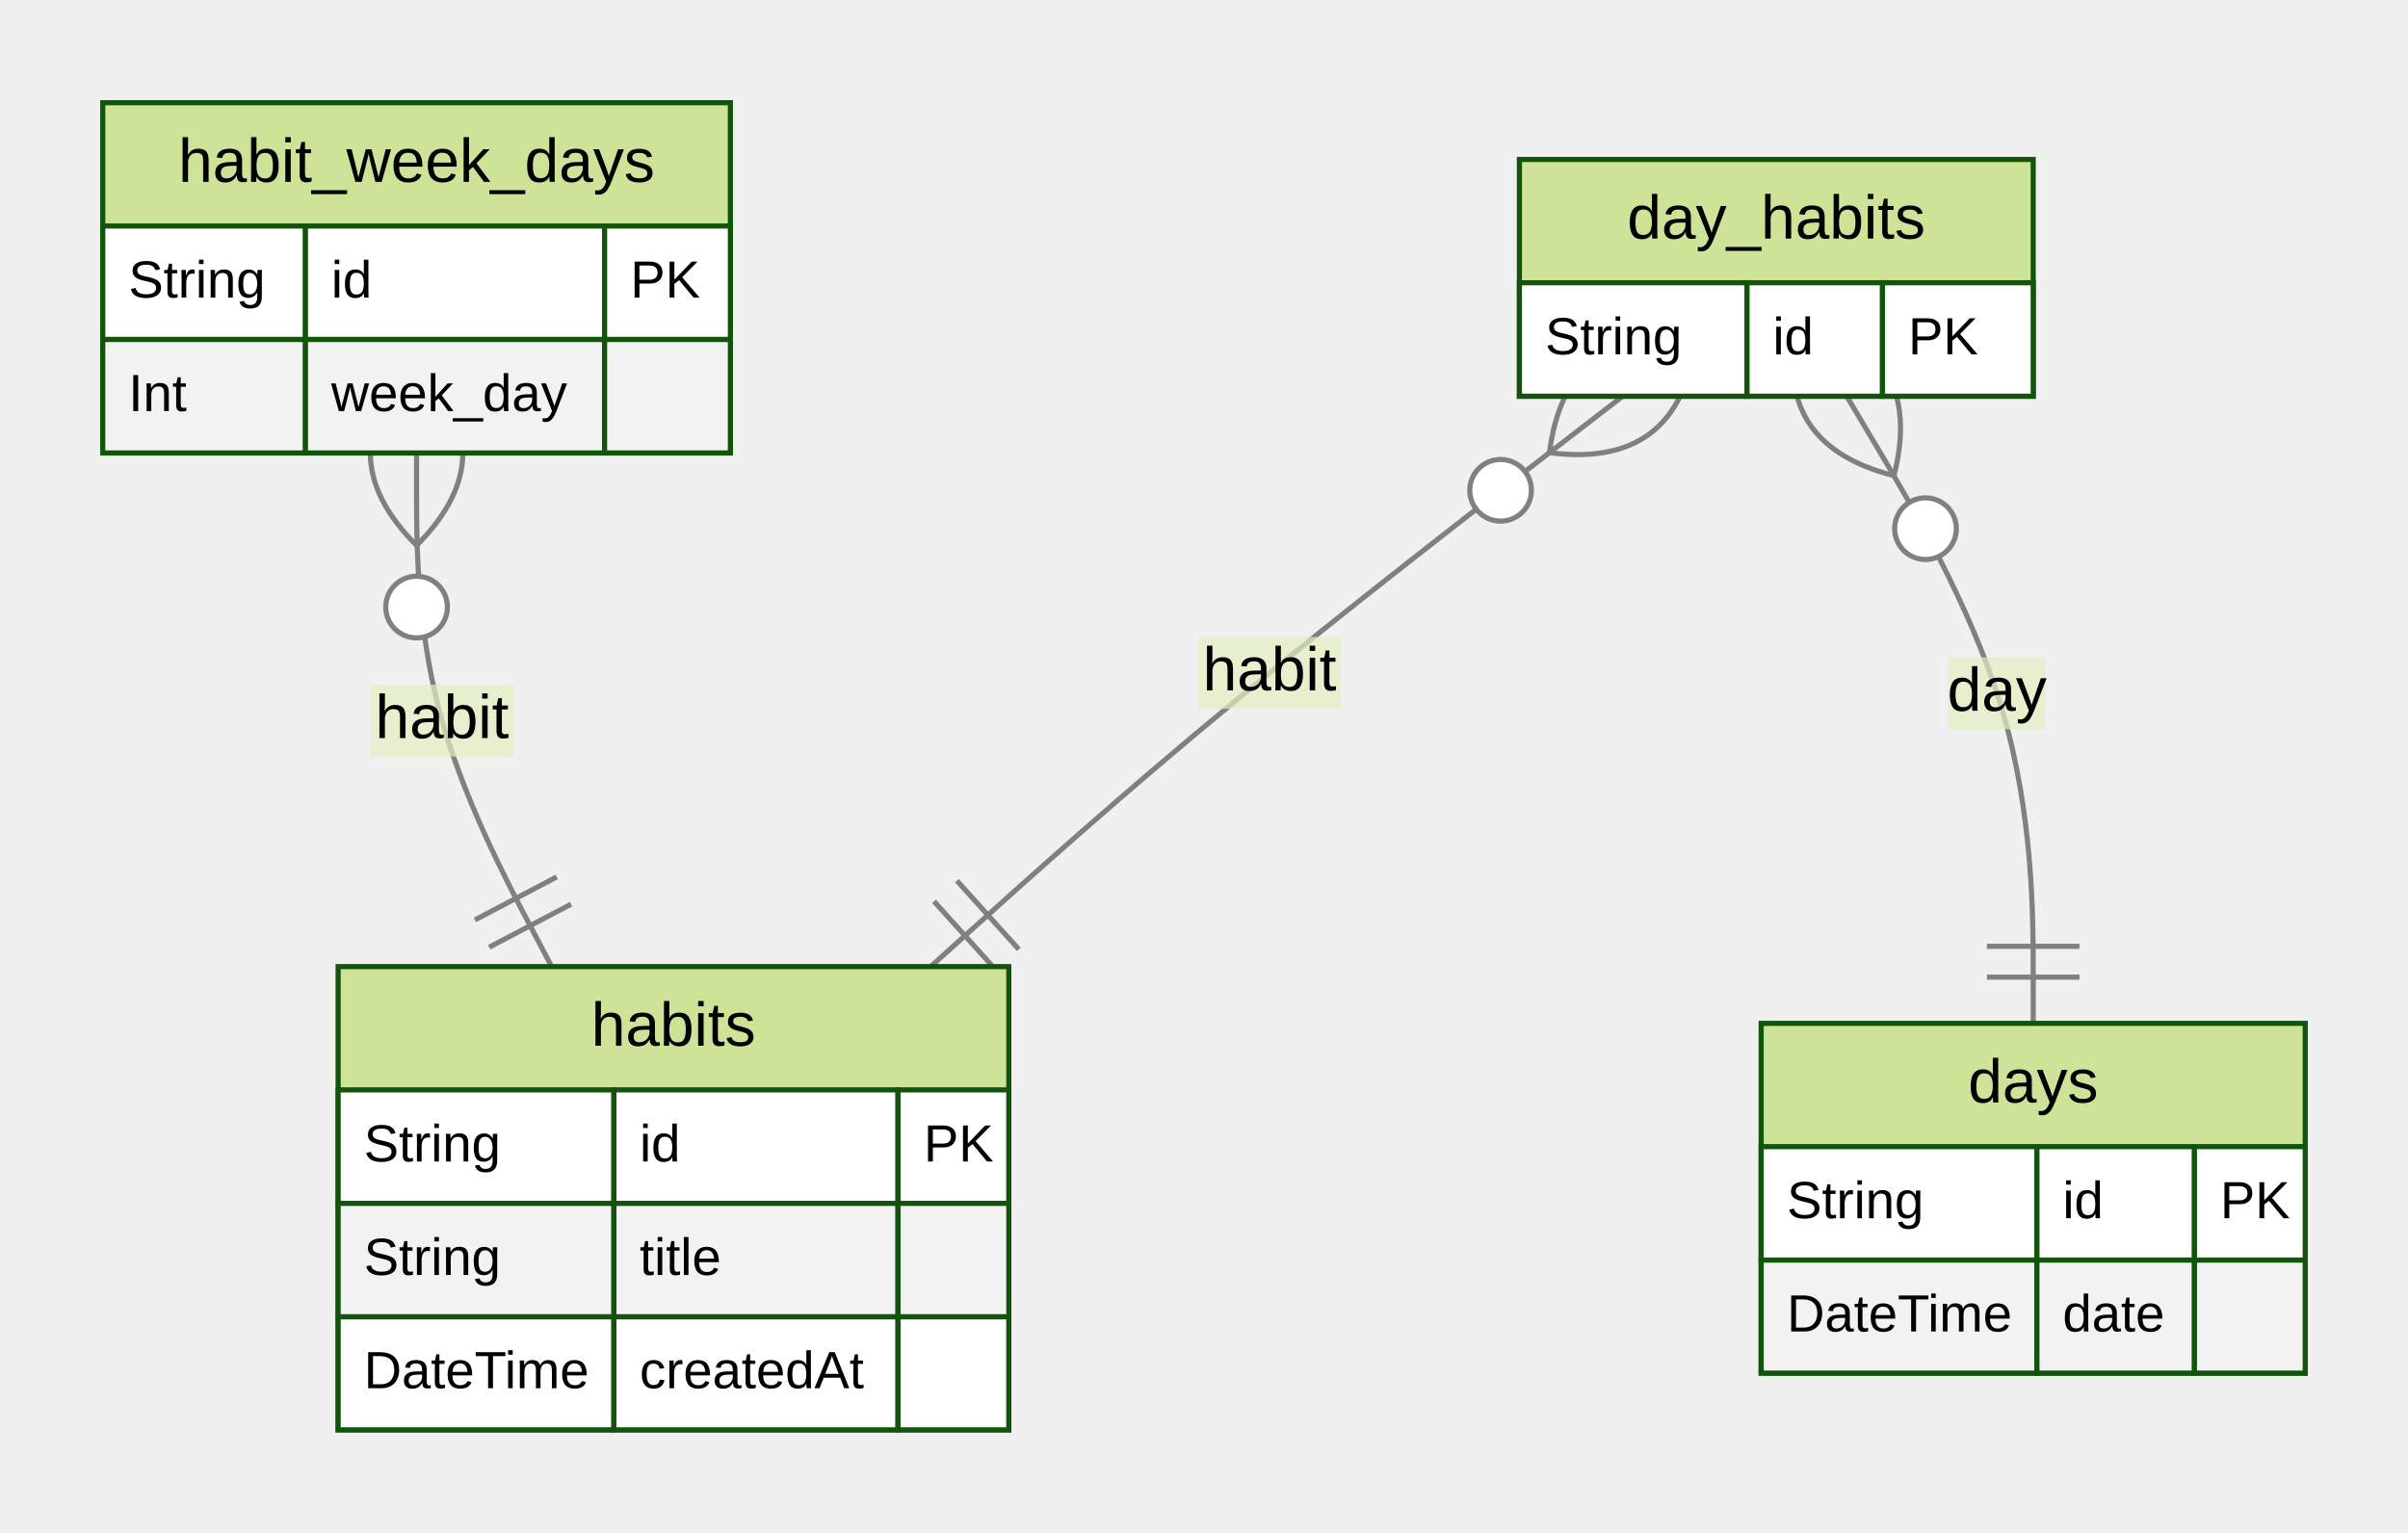
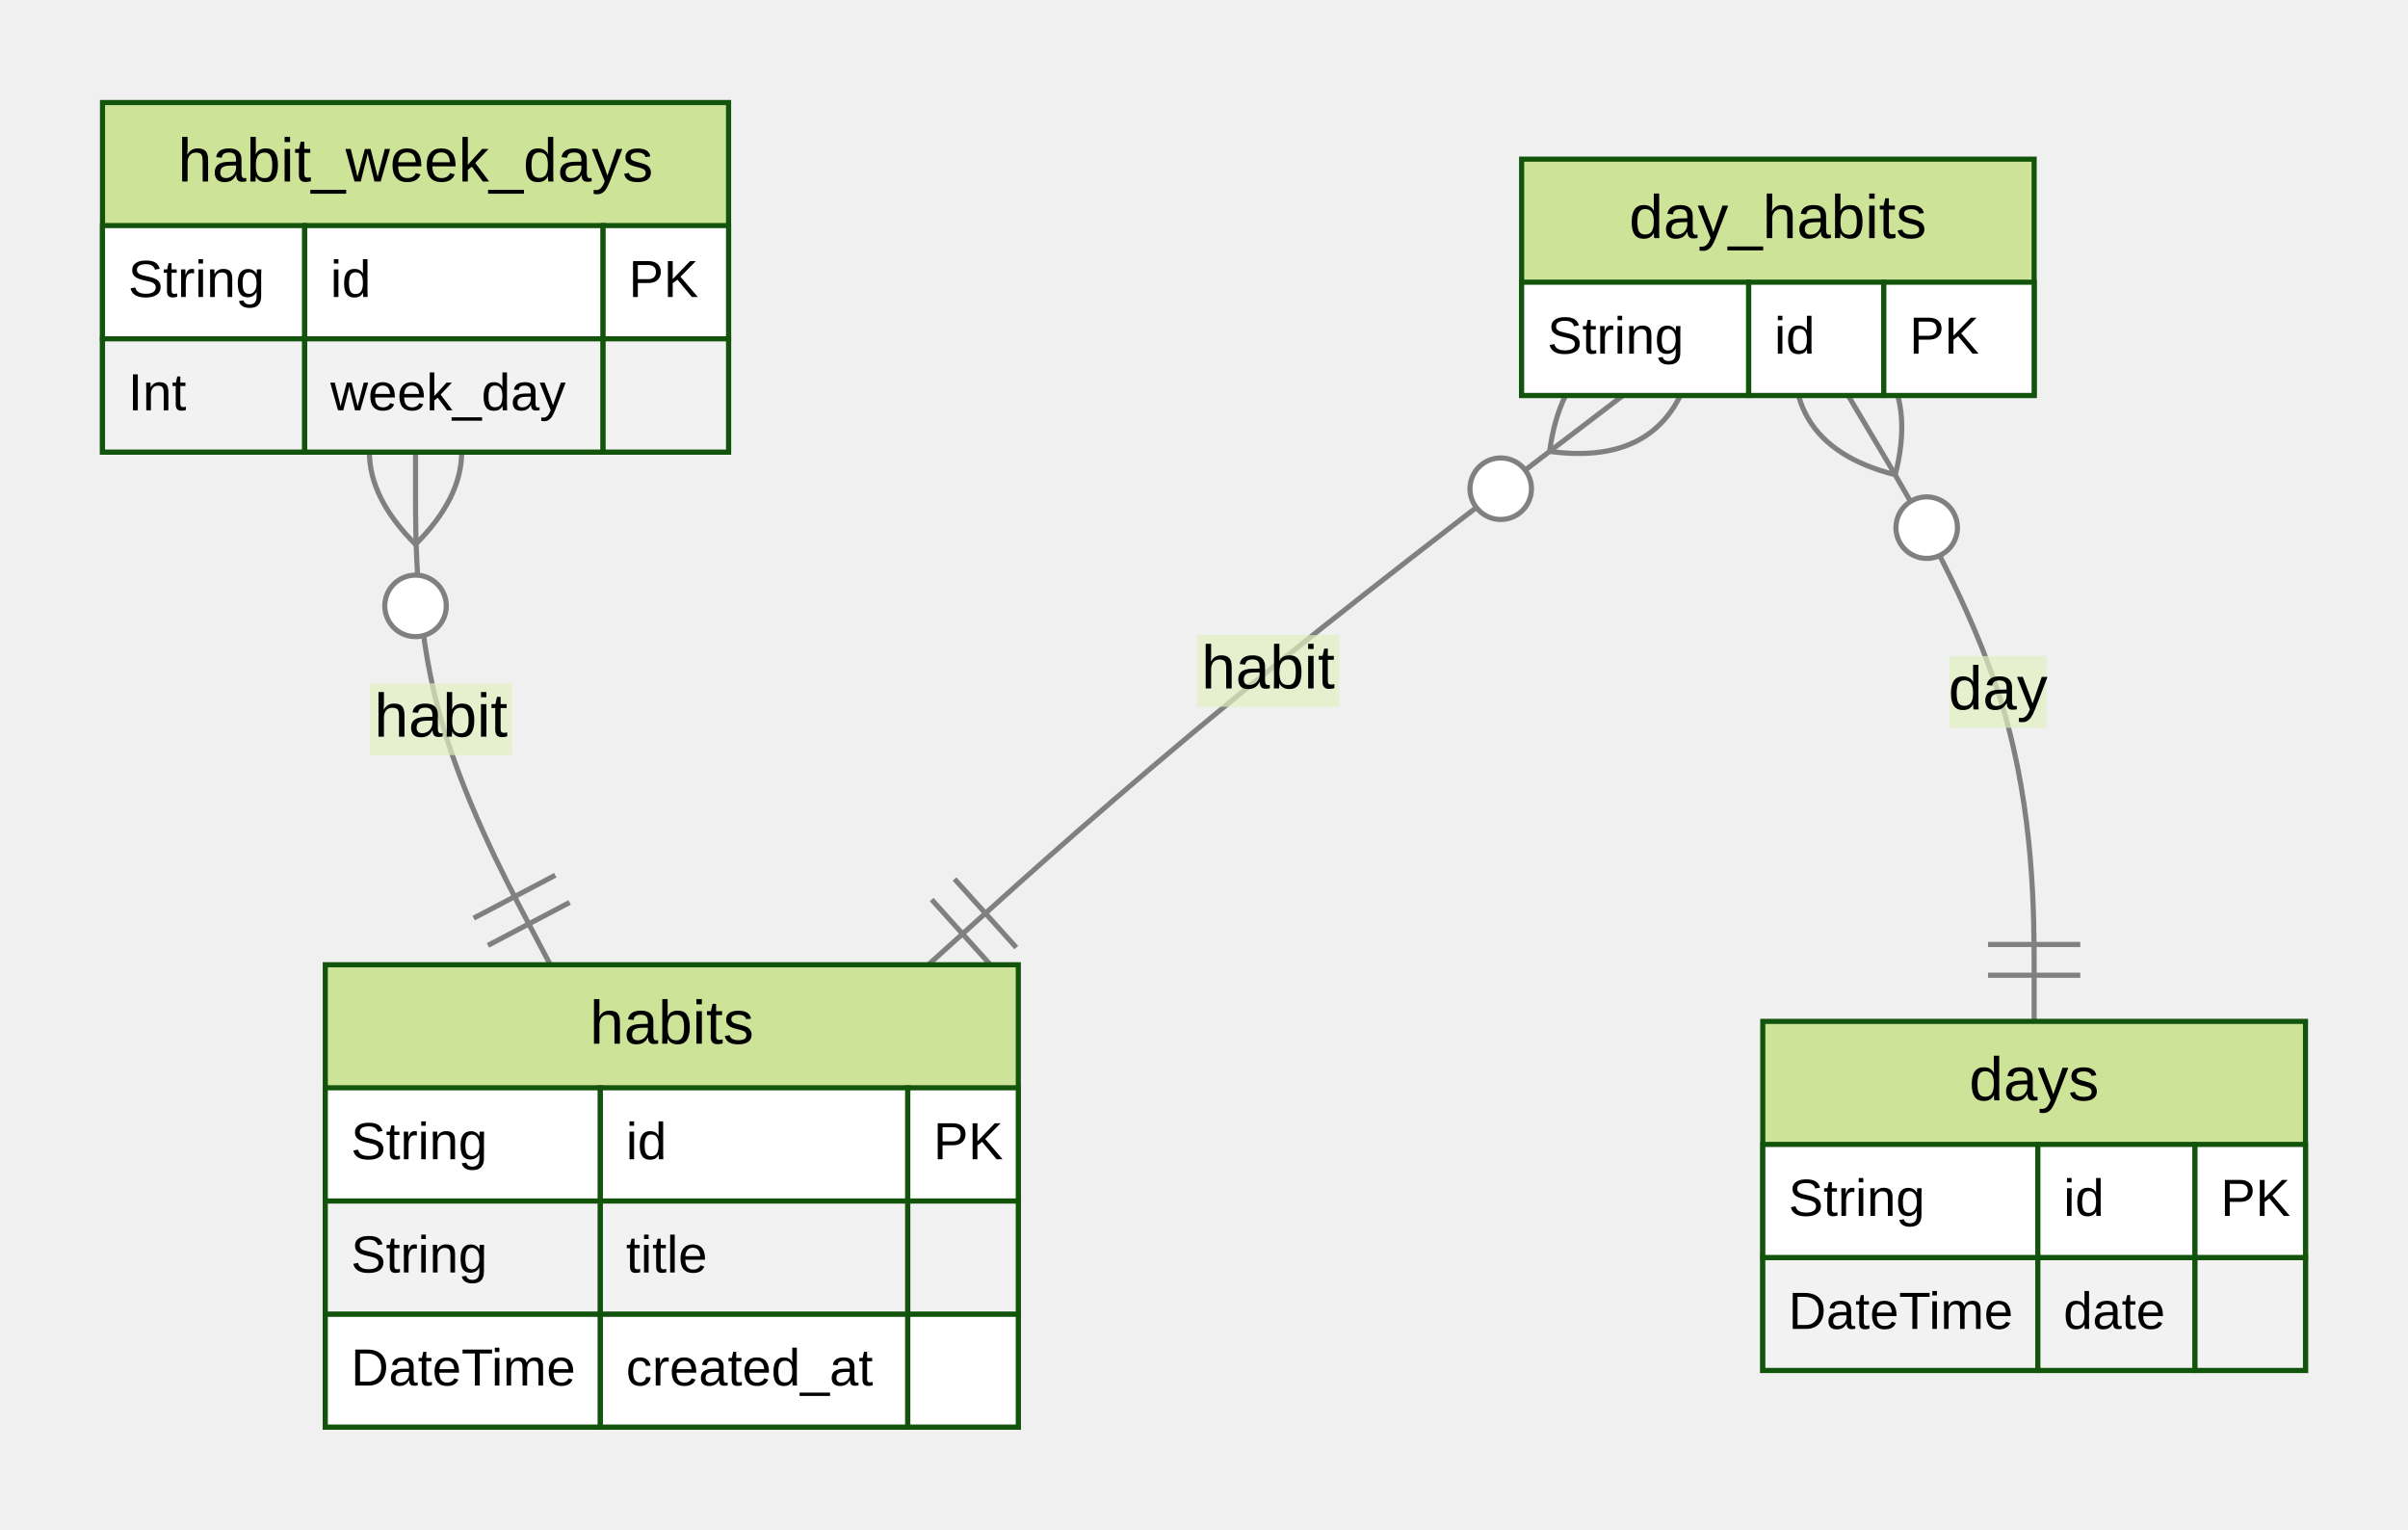
- <svg xmlns="http://www.w3.org/2000/svg" aria-roledescription="er" viewBox="0 0 468.668 298.367" style="max-width: 468.668px; background-color: white;" width="100%" id="mermaid-0">
+ <svg xmlns="http://www.w3.org/2000/svg" aria-roledescription="er" viewBox="0 0 469.84 298.367" style="max-width: 469.84px; background-color: white;" width="100%" id="mermaid-0">
  <style>#mermaid-0{font-family:"trebuchet ms",verdana,arial,sans-serif;font-size:16px;fill:#000000;}#mermaid-0 .error-icon{fill:#552222;}#mermaid-0 .error-text{fill:#552222;stroke:#552222;}#mermaid-0 .edge-thickness-normal{stroke-width:2px;}#mermaid-0 .edge-thickness-thick{stroke-width:3.5px;}#mermaid-0 .edge-pattern-solid{stroke-dasharray:0;}#mermaid-0 .edge-pattern-dashed{stroke-dasharray:3;}#mermaid-0 .edge-pattern-dotted{stroke-dasharray:2;}#mermaid-0 .marker{fill:#000000;stroke:#000000;}#mermaid-0 .marker.cross{stroke:#000000;}#mermaid-0 svg{font-family:"trebuchet ms",verdana,arial,sans-serif;font-size:16px;}#mermaid-0 .entityBox{fill:#cde498;stroke:#13540c;}#mermaid-0 .attributeBoxOdd{fill:#ffffff;stroke:#13540c;}#mermaid-0 .attributeBoxEven{fill:#f2f2f2;stroke:#13540c;}#mermaid-0 .relationshipLabelBox{fill:hsl(78.158, 58.462%, 84.51%);opacity:0.7;background-color:hsl(78.158, 58.462%, 84.51%);}#mermaid-0 .relationshipLabelBox rect{opacity:0.5;}#mermaid-0 .relationshipLine{stroke:#000000;}#mermaid-0 .entityTitleText{text-anchor:middle;font-size:18px;fill:#000000;}#mermaid-0 :root{--mermaid-font-family:"trebuchet ms",verdana,arial,sans-serif;}</style>
  <g />
  <defs>
    <marker orient="auto" markerHeight="18" markerWidth="18" refY="9" refX="0" id="ONLY_ONE_START">
      <path d="M9,0 L9,18 M15,0 L15,18" fill="none" stroke="gray" />
    </marker>
  </defs>
  <defs>
    <marker orient="auto" markerHeight="18" markerWidth="18" refY="9" refX="18" id="ONLY_ONE_END">
      <path d="M3,0 L3,18 M9,0 L9,18" fill="none" stroke="gray" />
    </marker>
  </defs>
  <defs>
    <marker orient="auto" markerHeight="18" markerWidth="30" refY="9" refX="0" id="ZERO_OR_ONE_START">
      <circle r="6" cy="9" cx="21" fill="white" stroke="gray" />
      <path d="M9,0 L9,18" fill="none" stroke="gray" />
    </marker>
  </defs>
  <defs>
    <marker orient="auto" markerHeight="18" markerWidth="30" refY="9" refX="30" id="ZERO_OR_ONE_END">
      <circle r="6" cy="9" cx="9" fill="white" stroke="gray" />
      <path d="M21,0 L21,18" fill="none" stroke="gray" />
    </marker>
  </defs>
  <defs>
    <marker orient="auto" markerHeight="36" markerWidth="45" refY="18" refX="18" id="ONE_OR_MORE_START">
      <path d="M0,18 Q 18,0 36,18 Q 18,36 0,18 M42,9 L42,27" fill="none" stroke="gray" />
    </marker>
  </defs>
  <defs>
    <marker orient="auto" markerHeight="36" markerWidth="45" refY="18" refX="27" id="ONE_OR_MORE_END">
      <path d="M3,9 L3,27 M9,18 Q27,0 45,18 Q27,36 9,18" fill="none" stroke="gray" />
    </marker>
  </defs>
  <defs>
    <marker orient="auto" markerHeight="36" markerWidth="57" refY="18" refX="18" id="ZERO_OR_MORE_START">
      <circle r="6" cy="18" cx="48" fill="white" stroke="gray" />
      <path d="M0,18 Q18,0 36,18 Q18,36 0,18" fill="none" stroke="gray" />
    </marker>
  </defs>
  <defs>
    <marker orient="auto" markerHeight="36" markerWidth="57" refY="18" refX="39" id="ZERO_OR_MORE_END">
      <circle r="6" cy="18" cx="9" fill="white" stroke="gray" />
      <path d="M21,18 Q39,0 57,18 Q39,36 21,18" fill="none" stroke="gray" />
    </marker>
  </defs>
  <path style="stroke: gray; fill: none;" marker-start="url(#ZERO_OR_MORE_START)" marker-end="url(#ONLY_ONE_END)" d="M81.078,88.184L81.078,96.517C81.078,104.85,81.078,121.517,85.46,138.184C89.842,154.85,98.605,171.517,102.987,179.85L107.369,188.184" class="er relationshipLine" />
-   <path style="stroke: gray; fill: none;" marker-start="url(#ZERO_OR_MORE_START)" marker-end="url(#ONLY_ONE_END)" d="M359.425,77.138L365.475,87.312C371.525,97.486,383.624,117.835,389.673,138.184C395.723,158.532,395.723,178.881,395.723,189.055L395.723,199.229" class="er relationshipLine" />
-   <path style="stroke: gray; fill: none;" marker-start="url(#ZERO_OR_MORE_START)" marker-end="url(#ONLY_ONE_END)" d="M315.822,77.138L302.621,87.312C289.42,97.486,263.019,117.835,240.569,136.343C218.119,154.85,199.622,171.517,190.373,179.85L181.124,188.184" class="er relationshipLine" />
-   <g transform="translate(65.8125,188.1836 )" id="entity-habits-8787f9ea-f432-4605-98ef-acb492b6e730">
-     <rect height="90.184" width="130.531" y="0" x="0" class="er entityBox" />
-     <text style="dominant-baseline: middle; text-anchor: middle; font-size: 12px;" transform="translate(65.26562,12)" y="0" x="0" id="text-entity-habits-8787f9ea-f432-4605-98ef-acb492b6e730" class="er entityLabel">habits</text>
+   <path style="stroke: gray; fill: none;" marker-start="url(#ZERO_OR_MORE_START)" marker-end="url(#ONLY_ONE_END)" d="M360.597,77.138L366.647,87.312C372.696,97.486,384.795,117.835,390.845,138.184C396.895,158.532,396.895,178.881,396.895,189.055L396.895,199.229" class="er relationshipLine" />
+   <path style="stroke: gray; fill: none;" marker-start="url(#ZERO_OR_MORE_START)" marker-end="url(#ONLY_ONE_END)" d="M316.672,77.138L303.33,87.312C289.987,97.486,263.302,117.835,240.711,136.343C218.119,154.85,199.622,171.517,190.373,179.85L181.124,188.184" class="er relationshipLine" />
+   <g transform="translate(63.46875,188.1836 )" id="entity-habits-a368e964-0e5d-40b6-9a9e-c978f6507fb7">
+     <rect height="90.184" width="135.219" y="0" x="0" class="er entityBox" />
+     <text style="dominant-baseline: middle; text-anchor: middle; font-size: 12px;" transform="translate(67.60938,12)" y="0" x="0" id="text-entity-habits-a368e964-0e5d-40b6-9a9e-c978f6507fb7" class="er entityLabel">habits</text>
    <rect height="22.092" width="53.672" y="24" x="0" class="er attributeBoxOdd" />
-     <text style="dominant-baseline: middle; font-size: 10.2px;" transform="translate(5,35.0459)" y="0" x="0" id="text-entity-habits-8787f9ea-f432-4605-98ef-acb492b6e730-attr-1-type" class="er entityLabel">String</text>
-     <rect height="22.092" width="55.297" y="24" x="53.672" class="er attributeBoxOdd" />
-     <text style="dominant-baseline: middle; font-size: 10.2px;" transform="translate(58.67188,35.0459)" y="0" x="0" id="text-entity-habits-8787f9ea-f432-4605-98ef-acb492b6e730-attr-1-name" class="er entityLabel">id</text>
-     <rect height="22.092" width="21.562" y="24" x="108.969" class="er attributeBoxOdd" />
-     <text style="dominant-baseline: middle; font-size: 10.2px;" transform="translate(113.9688,35.0459)" y="0" x="0" id="text-entity-habits-8787f9ea-f432-4605-98ef-acb492b6e730-attr-1-key" class="er entityLabel">PK</text>
+     <text style="dominant-baseline: middle; font-size: 10.2px;" transform="translate(5,35.0459)" y="0" x="0" id="text-entity-habits-a368e964-0e5d-40b6-9a9e-c978f6507fb7-attr-1-type" class="er entityLabel">String</text>
+     <rect height="22.092" width="59.984" y="24" x="53.672" class="er attributeBoxOdd" />
+     <text style="dominant-baseline: middle; font-size: 10.2px;" transform="translate(58.67188,35.0459)" y="0" x="0" id="text-entity-habits-a368e964-0e5d-40b6-9a9e-c978f6507fb7-attr-1-name" class="er entityLabel">id</text>
+     <rect height="22.092" width="21.562" y="24" x="113.656" class="er attributeBoxOdd" />
+     <text style="dominant-baseline: middle; font-size: 10.2px;" transform="translate(118.6562,35.0459)" y="0" x="0" id="text-entity-habits-a368e964-0e5d-40b6-9a9e-c978f6507fb7-attr-1-key" class="er entityLabel">PK</text>
    <rect height="22.092" width="53.672" y="46.092" x="0" class="er attributeBoxEven" />
-     <text style="dominant-baseline: middle; font-size: 10.2px;" transform="translate(5,57.1377)" y="0" x="0" id="text-entity-habits-8787f9ea-f432-4605-98ef-acb492b6e730-attr-2-type" class="er entityLabel">String</text>
-     <rect height="22.092" width="55.297" y="46.092" x="53.672" class="er attributeBoxEven" />
-     <text style="dominant-baseline: middle; font-size: 10.2px;" transform="translate(58.67188,57.1377)" y="0" x="0" id="text-entity-habits-8787f9ea-f432-4605-98ef-acb492b6e730-attr-2-name" class="er entityLabel">title</text>
-     <rect height="22.092" width="21.562" y="46.092" x="108.969" class="er attributeBoxEven" />
-     <text style="dominant-baseline: middle; font-size: 10.2px;" transform="translate(113.9688,57.1377)" y="0" x="0" id="text-entity-habits-8787f9ea-f432-4605-98ef-acb492b6e730-attr-2-key" class="er entityLabel" />
+     <text style="dominant-baseline: middle; font-size: 10.2px;" transform="translate(5,57.1377)" y="0" x="0" id="text-entity-habits-a368e964-0e5d-40b6-9a9e-c978f6507fb7-attr-2-type" class="er entityLabel">String</text>
+     <rect height="22.092" width="59.984" y="46.092" x="53.672" class="er attributeBoxEven" />
+     <text style="dominant-baseline: middle; font-size: 10.2px;" transform="translate(58.67188,57.1377)" y="0" x="0" id="text-entity-habits-a368e964-0e5d-40b6-9a9e-c978f6507fb7-attr-2-name" class="er entityLabel">title</text>
+     <rect height="22.092" width="21.562" y="46.092" x="113.656" class="er attributeBoxEven" />
+     <text style="dominant-baseline: middle; font-size: 10.2px;" transform="translate(118.6562,57.1377)" y="0" x="0" id="text-entity-habits-a368e964-0e5d-40b6-9a9e-c978f6507fb7-attr-2-key" class="er entityLabel" />
    <rect height="22" width="53.672" y="68.184" x="0" class="er attributeBoxOdd" />
-     <text style="dominant-baseline: middle; font-size: 10.2px;" transform="translate(5,79.18359)" y="0" x="0" id="text-entity-habits-8787f9ea-f432-4605-98ef-acb492b6e730-attr-3-type" class="er entityLabel">DateTime</text>
-     <rect height="22" width="55.297" y="68.184" x="53.672" class="er attributeBoxOdd" />
-     <text style="dominant-baseline: middle; font-size: 10.2px;" transform="translate(58.67188,79.18359)" y="0" x="0" id="text-entity-habits-8787f9ea-f432-4605-98ef-acb492b6e730-attr-3-name" class="er entityLabel">createdAt</text>
-     <rect height="22" width="21.562" y="68.184" x="108.969" class="er attributeBoxOdd" />
-     <text style="dominant-baseline: middle; font-size: 10.2px;" transform="translate(113.9688,79.18359)" y="0" x="0" id="text-entity-habits-8787f9ea-f432-4605-98ef-acb492b6e730-attr-3-key" class="er entityLabel" />
+     <text style="dominant-baseline: middle; font-size: 10.2px;" transform="translate(5,79.18359)" y="0" x="0" id="text-entity-habits-a368e964-0e5d-40b6-9a9e-c978f6507fb7-attr-3-type" class="er entityLabel">DateTime</text>
+     <rect height="22" width="59.984" y="68.184" x="53.672" class="er attributeBoxOdd" />
+     <text style="dominant-baseline: middle; font-size: 10.2px;" transform="translate(58.67188,79.18359)" y="0" x="0" id="text-entity-habits-a368e964-0e5d-40b6-9a9e-c978f6507fb7-attr-3-name" class="er entityLabel">created_at</text>
+     <rect height="22" width="21.562" y="68.184" x="113.656" class="er attributeBoxOdd" />
+     <text style="dominant-baseline: middle; font-size: 10.2px;" transform="translate(118.6562,79.18359)" y="0" x="0" id="text-entity-habits-a368e964-0e5d-40b6-9a9e-c978f6507fb7-attr-3-key" class="er entityLabel" />
  </g>
-   <g transform="translate(20,20 )" id="entity-habitweekdays-383caf4e-1c79-428f-8149-9f82959988f6">
+   <g transform="translate(20,20 )" id="entity-habitweekdays-34b92db6-ae73-4be0-8b34-b98fe28517d2">
    <rect height="68.184" width="122.156" y="0" x="0" class="er entityBox" />
-     <text style="dominant-baseline: middle; text-anchor: middle; font-size: 12px;" transform="translate(61.07812,12)" y="0" x="0" id="text-entity-habitweekdays-383caf4e-1c79-428f-8149-9f82959988f6" class="er entityLabel">habit_week_days</text>
+     <text style="dominant-baseline: middle; text-anchor: middle; font-size: 12px;" transform="translate(61.07812,12)" y="0" x="0" id="text-entity-habitweekdays-34b92db6-ae73-4be0-8b34-b98fe28517d2" class="er entityLabel">habit_week_days</text>
    <rect height="22.092" width="39.453" y="24" x="0" class="er attributeBoxOdd" />
-     <text style="dominant-baseline: middle; font-size: 10.2px;" transform="translate(5,35.0459)" y="0" x="0" id="text-entity-habitweekdays-383caf4e-1c79-428f-8149-9f82959988f6-attr-1-type" class="er entityLabel">String</text>
+     <text style="dominant-baseline: middle; font-size: 10.2px;" transform="translate(5,35.0459)" y="0" x="0" id="text-entity-habitweekdays-34b92db6-ae73-4be0-8b34-b98fe28517d2-attr-1-type" class="er entityLabel">String</text>
    <rect height="22.092" width="58.219" y="24" x="39.453" class="er attributeBoxOdd" />
-     <text style="dominant-baseline: middle; font-size: 10.2px;" transform="translate(44.45312,35.0459)" y="0" x="0" id="text-entity-habitweekdays-383caf4e-1c79-428f-8149-9f82959988f6-attr-1-name" class="er entityLabel">id</text>
+     <text style="dominant-baseline: middle; font-size: 10.2px;" transform="translate(44.45312,35.0459)" y="0" x="0" id="text-entity-habitweekdays-34b92db6-ae73-4be0-8b34-b98fe28517d2-attr-1-name" class="er entityLabel">id</text>
    <rect height="22.092" width="24.484" y="24" x="97.672" class="er attributeBoxOdd" />
-     <text style="dominant-baseline: middle; font-size: 10.2px;" transform="translate(102.6719,35.0459)" y="0" x="0" id="text-entity-habitweekdays-383caf4e-1c79-428f-8149-9f82959988f6-attr-1-key" class="er entityLabel">PK</text>
+     <text style="dominant-baseline: middle; font-size: 10.2px;" transform="translate(102.6719,35.0459)" y="0" x="0" id="text-entity-habitweekdays-34b92db6-ae73-4be0-8b34-b98fe28517d2-attr-1-key" class="er entityLabel">PK</text>
    <rect height="22.092" width="39.453" y="46.092" x="0" class="er attributeBoxEven" />
-     <text style="dominant-baseline: middle; font-size: 10.2px;" transform="translate(5,57.1377)" y="0" x="0" id="text-entity-habitweekdays-383caf4e-1c79-428f-8149-9f82959988f6-attr-2-type" class="er entityLabel">Int</text>
+     <text style="dominant-baseline: middle; font-size: 10.2px;" transform="translate(5,57.1377)" y="0" x="0" id="text-entity-habitweekdays-34b92db6-ae73-4be0-8b34-b98fe28517d2-attr-2-type" class="er entityLabel">Int</text>
    <rect height="22.092" width="58.219" y="46.092" x="39.453" class="er attributeBoxEven" />
-     <text style="dominant-baseline: middle; font-size: 10.2px;" transform="translate(44.45312,57.1377)" y="0" x="0" id="text-entity-habitweekdays-383caf4e-1c79-428f-8149-9f82959988f6-attr-2-name" class="er entityLabel">week_day</text>
+     <text style="dominant-baseline: middle; font-size: 10.2px;" transform="translate(44.45312,57.1377)" y="0" x="0" id="text-entity-habitweekdays-34b92db6-ae73-4be0-8b34-b98fe28517d2-attr-2-name" class="er entityLabel">week_day</text>
    <rect height="22.092" width="24.484" y="46.092" x="97.672" class="er attributeBoxEven" />
-     <text style="dominant-baseline: middle; font-size: 10.2px;" transform="translate(102.6719,57.1377)" y="0" x="0" id="text-entity-habitweekdays-383caf4e-1c79-428f-8149-9f82959988f6-attr-2-key" class="er entityLabel" />
+     <text style="dominant-baseline: middle; font-size: 10.2px;" transform="translate(102.6719,57.1377)" y="0" x="0" id="text-entity-habitweekdays-34b92db6-ae73-4be0-8b34-b98fe28517d2-attr-2-key" class="er entityLabel" />
  </g>
-   <g transform="translate(342.7773,199.2295 )" id="entity-days-27dc0ea1-ca3c-4b6b-8964-e567f348b8ae">
+   <g transform="translate(343.9492,199.2295 )" id="entity-days-0c31475f-6fe9-4fcc-b738-f298a3815db5">
    <rect height="68.092" width="105.891" y="0" x="0" class="er entityBox" />
-     <text style="dominant-baseline: middle; text-anchor: middle; font-size: 12px;" transform="translate(52.94531,12)" y="0" x="0" id="text-entity-days-27dc0ea1-ca3c-4b6b-8964-e567f348b8ae" class="er entityLabel">days</text>
+     <text style="dominant-baseline: middle; text-anchor: middle; font-size: 12px;" transform="translate(52.94531,12)" y="0" x="0" id="text-entity-days-0c31475f-6fe9-4fcc-b738-f298a3815db5" class="er entityLabel">days</text>
    <rect height="22.092" width="53.672" y="24" x="0" class="er attributeBoxOdd" />
-     <text style="dominant-baseline: middle; font-size: 10.2px;" transform="translate(5,35.0459)" y="0" x="0" id="text-entity-days-27dc0ea1-ca3c-4b6b-8964-e567f348b8ae-attr-1-type" class="er entityLabel">String</text>
+     <text style="dominant-baseline: middle; font-size: 10.2px;" transform="translate(5,35.0459)" y="0" x="0" id="text-entity-days-0c31475f-6fe9-4fcc-b738-f298a3815db5-attr-1-type" class="er entityLabel">String</text>
    <rect height="22.092" width="30.656" y="24" x="53.672" class="er attributeBoxOdd" />
-     <text style="dominant-baseline: middle; font-size: 10.2px;" transform="translate(58.67188,35.0459)" y="0" x="0" id="text-entity-days-27dc0ea1-ca3c-4b6b-8964-e567f348b8ae-attr-1-name" class="er entityLabel">id</text>
+     <text style="dominant-baseline: middle; font-size: 10.2px;" transform="translate(58.67188,35.0459)" y="0" x="0" id="text-entity-days-0c31475f-6fe9-4fcc-b738-f298a3815db5-attr-1-name" class="er entityLabel">id</text>
    <rect height="22.092" width="21.562" y="24" x="84.328" class="er attributeBoxOdd" />
-     <text style="dominant-baseline: middle; font-size: 10.2px;" transform="translate(89.32812,35.0459)" y="0" x="0" id="text-entity-days-27dc0ea1-ca3c-4b6b-8964-e567f348b8ae-attr-1-key" class="er entityLabel">PK</text>
+     <text style="dominant-baseline: middle; font-size: 10.2px;" transform="translate(89.32812,35.0459)" y="0" x="0" id="text-entity-days-0c31475f-6fe9-4fcc-b738-f298a3815db5-attr-1-key" class="er entityLabel">PK</text>
    <rect height="22" width="53.672" y="46.092" x="0" class="er attributeBoxEven" />
-     <text style="dominant-baseline: middle; font-size: 10.2px;" transform="translate(5,57.0918)" y="0" x="0" id="text-entity-days-27dc0ea1-ca3c-4b6b-8964-e567f348b8ae-attr-2-type" class="er entityLabel">DateTime</text>
+     <text style="dominant-baseline: middle; font-size: 10.2px;" transform="translate(5,57.0918)" y="0" x="0" id="text-entity-days-0c31475f-6fe9-4fcc-b738-f298a3815db5-attr-2-type" class="er entityLabel">DateTime</text>
    <rect height="22" width="30.656" y="46.092" x="53.672" class="er attributeBoxEven" />
-     <text style="dominant-baseline: middle; font-size: 10.2px;" transform="translate(58.67188,57.0918)" y="0" x="0" id="text-entity-days-27dc0ea1-ca3c-4b6b-8964-e567f348b8ae-attr-2-name" class="er entityLabel">date</text>
+     <text style="dominant-baseline: middle; font-size: 10.2px;" transform="translate(58.67188,57.0918)" y="0" x="0" id="text-entity-days-0c31475f-6fe9-4fcc-b738-f298a3815db5-attr-2-name" class="er entityLabel">date</text>
    <rect height="22" width="21.562" y="46.092" x="84.328" class="er attributeBoxEven" />
-     <text style="dominant-baseline: middle; font-size: 10.2px;" transform="translate(89.32812,57.0918)" y="0" x="0" id="text-entity-days-27dc0ea1-ca3c-4b6b-8964-e567f348b8ae-attr-2-key" class="er entityLabel" />
+     <text style="dominant-baseline: middle; font-size: 10.2px;" transform="translate(89.32812,57.0918)" y="0" x="0" id="text-entity-days-0c31475f-6fe9-4fcc-b738-f298a3815db5-attr-2-key" class="er entityLabel" />
  </g>
-   <g transform="translate(295.7227,31.0459 )" id="entity-dayhabits-36550de7-ff82-4d3e-97f0-8530a2adaa95">
+   <g transform="translate(296.8945,31.0459 )" id="entity-dayhabits-62d49651-bef9-4e7c-9a39-b29f72ab8bef">
    <rect height="46.092" width="100" y="0" x="0" class="er entityBox" />
-     <text style="dominant-baseline: middle; text-anchor: middle; font-size: 12px;" transform="translate(50,12)" y="0" x="0" id="text-entity-dayhabits-36550de7-ff82-4d3e-97f0-8530a2adaa95" class="er entityLabel">day_habits</text>
+     <text style="dominant-baseline: middle; text-anchor: middle; font-size: 12px;" transform="translate(50,12)" y="0" x="0" id="text-entity-dayhabits-62d49651-bef9-4e7c-9a39-b29f72ab8bef" class="er entityLabel">day_habits</text>
    <rect height="22.092" width="44.302" y="24" x="0" class="er attributeBoxOdd" />
-     <text style="dominant-baseline: middle; font-size: 10.2px;" transform="translate(5,35.0459)" y="0" x="0" id="text-entity-dayhabits-36550de7-ff82-4d3e-97f0-8530a2adaa95-attr-1-type" class="er entityLabel">String</text>
+     <text style="dominant-baseline: middle; font-size: 10.2px;" transform="translate(5,35.0459)" y="0" x="0" id="text-entity-dayhabits-62d49651-bef9-4e7c-9a39-b29f72ab8bef-attr-1-type" class="er entityLabel">String</text>
    <rect height="22.092" width="26.365" y="24" x="44.302" class="er attributeBoxOdd" />
-     <text style="dominant-baseline: middle; font-size: 10.2px;" transform="translate(49.30208,35.0459)" y="0" x="0" id="text-entity-dayhabits-36550de7-ff82-4d3e-97f0-8530a2adaa95-attr-1-name" class="er entityLabel">id</text>
+     <text style="dominant-baseline: middle; font-size: 10.2px;" transform="translate(49.30208,35.0459)" y="0" x="0" id="text-entity-dayhabits-62d49651-bef9-4e7c-9a39-b29f72ab8bef-attr-1-name" class="er entityLabel">id</text>
    <rect height="22.092" width="29.333" y="24" x="70.667" class="er attributeBoxOdd" />
-     <text style="dominant-baseline: middle; font-size: 10.2px;" transform="translate(75.66667,35.0459)" y="0" x="0" id="text-entity-dayhabits-36550de7-ff82-4d3e-97f0-8530a2adaa95-attr-1-key" class="er entityLabel">PK</text>
+     <text style="dominant-baseline: middle; font-size: 10.2px;" transform="translate(75.66667,35.0459)" y="0" x="0" id="text-entity-dayhabits-62d49651-bef9-4e7c-9a39-b29f72ab8bef-attr-1-key" class="er entityLabel">PK</text>
  </g>
  <rect height="14" width="27.734" y="133.289" x="72.169" class="er relationshipLabelBox" />
  <text style="text-anchor: middle; dominant-baseline: middle; font-size: 12px;" y="140.289" x="86.036" id="rel1" class="er relationshipLabel">habit</text>
-   <rect height="14" width="18.922" y="127.976" x="379.209" class="er relationshipLabelBox" />
-   <text style="text-anchor: middle; dominant-baseline: middle; font-size: 12px;" y="134.976" x="388.67" id="rel2" class="er relationshipLabel">day</text>
-   <rect height="14" width="27.734" y="123.998" x="233.23" class="er relationshipLabelBox" />
-   <text style="text-anchor: middle; dominant-baseline: middle; font-size: 12px;" y="130.998" x="247.097" id="rel3" class="er relationshipLabel">habit</text>
+   <rect height="14" width="18.922" y="127.976" x="380.381" class="er relationshipLabelBox" />
+   <text style="text-anchor: middle; dominant-baseline: middle; font-size: 12px;" y="134.976" x="389.842" id="rel2" class="er relationshipLabel">day</text>
+   <rect height="14" width="27.734" y="123.878" x="233.564" class="er relationshipLabelBox" />
+   <text style="text-anchor: middle; dominant-baseline: middle; font-size: 12px;" y="130.878" x="247.431" id="rel3" class="er relationshipLabel">habit</text>
</svg>
